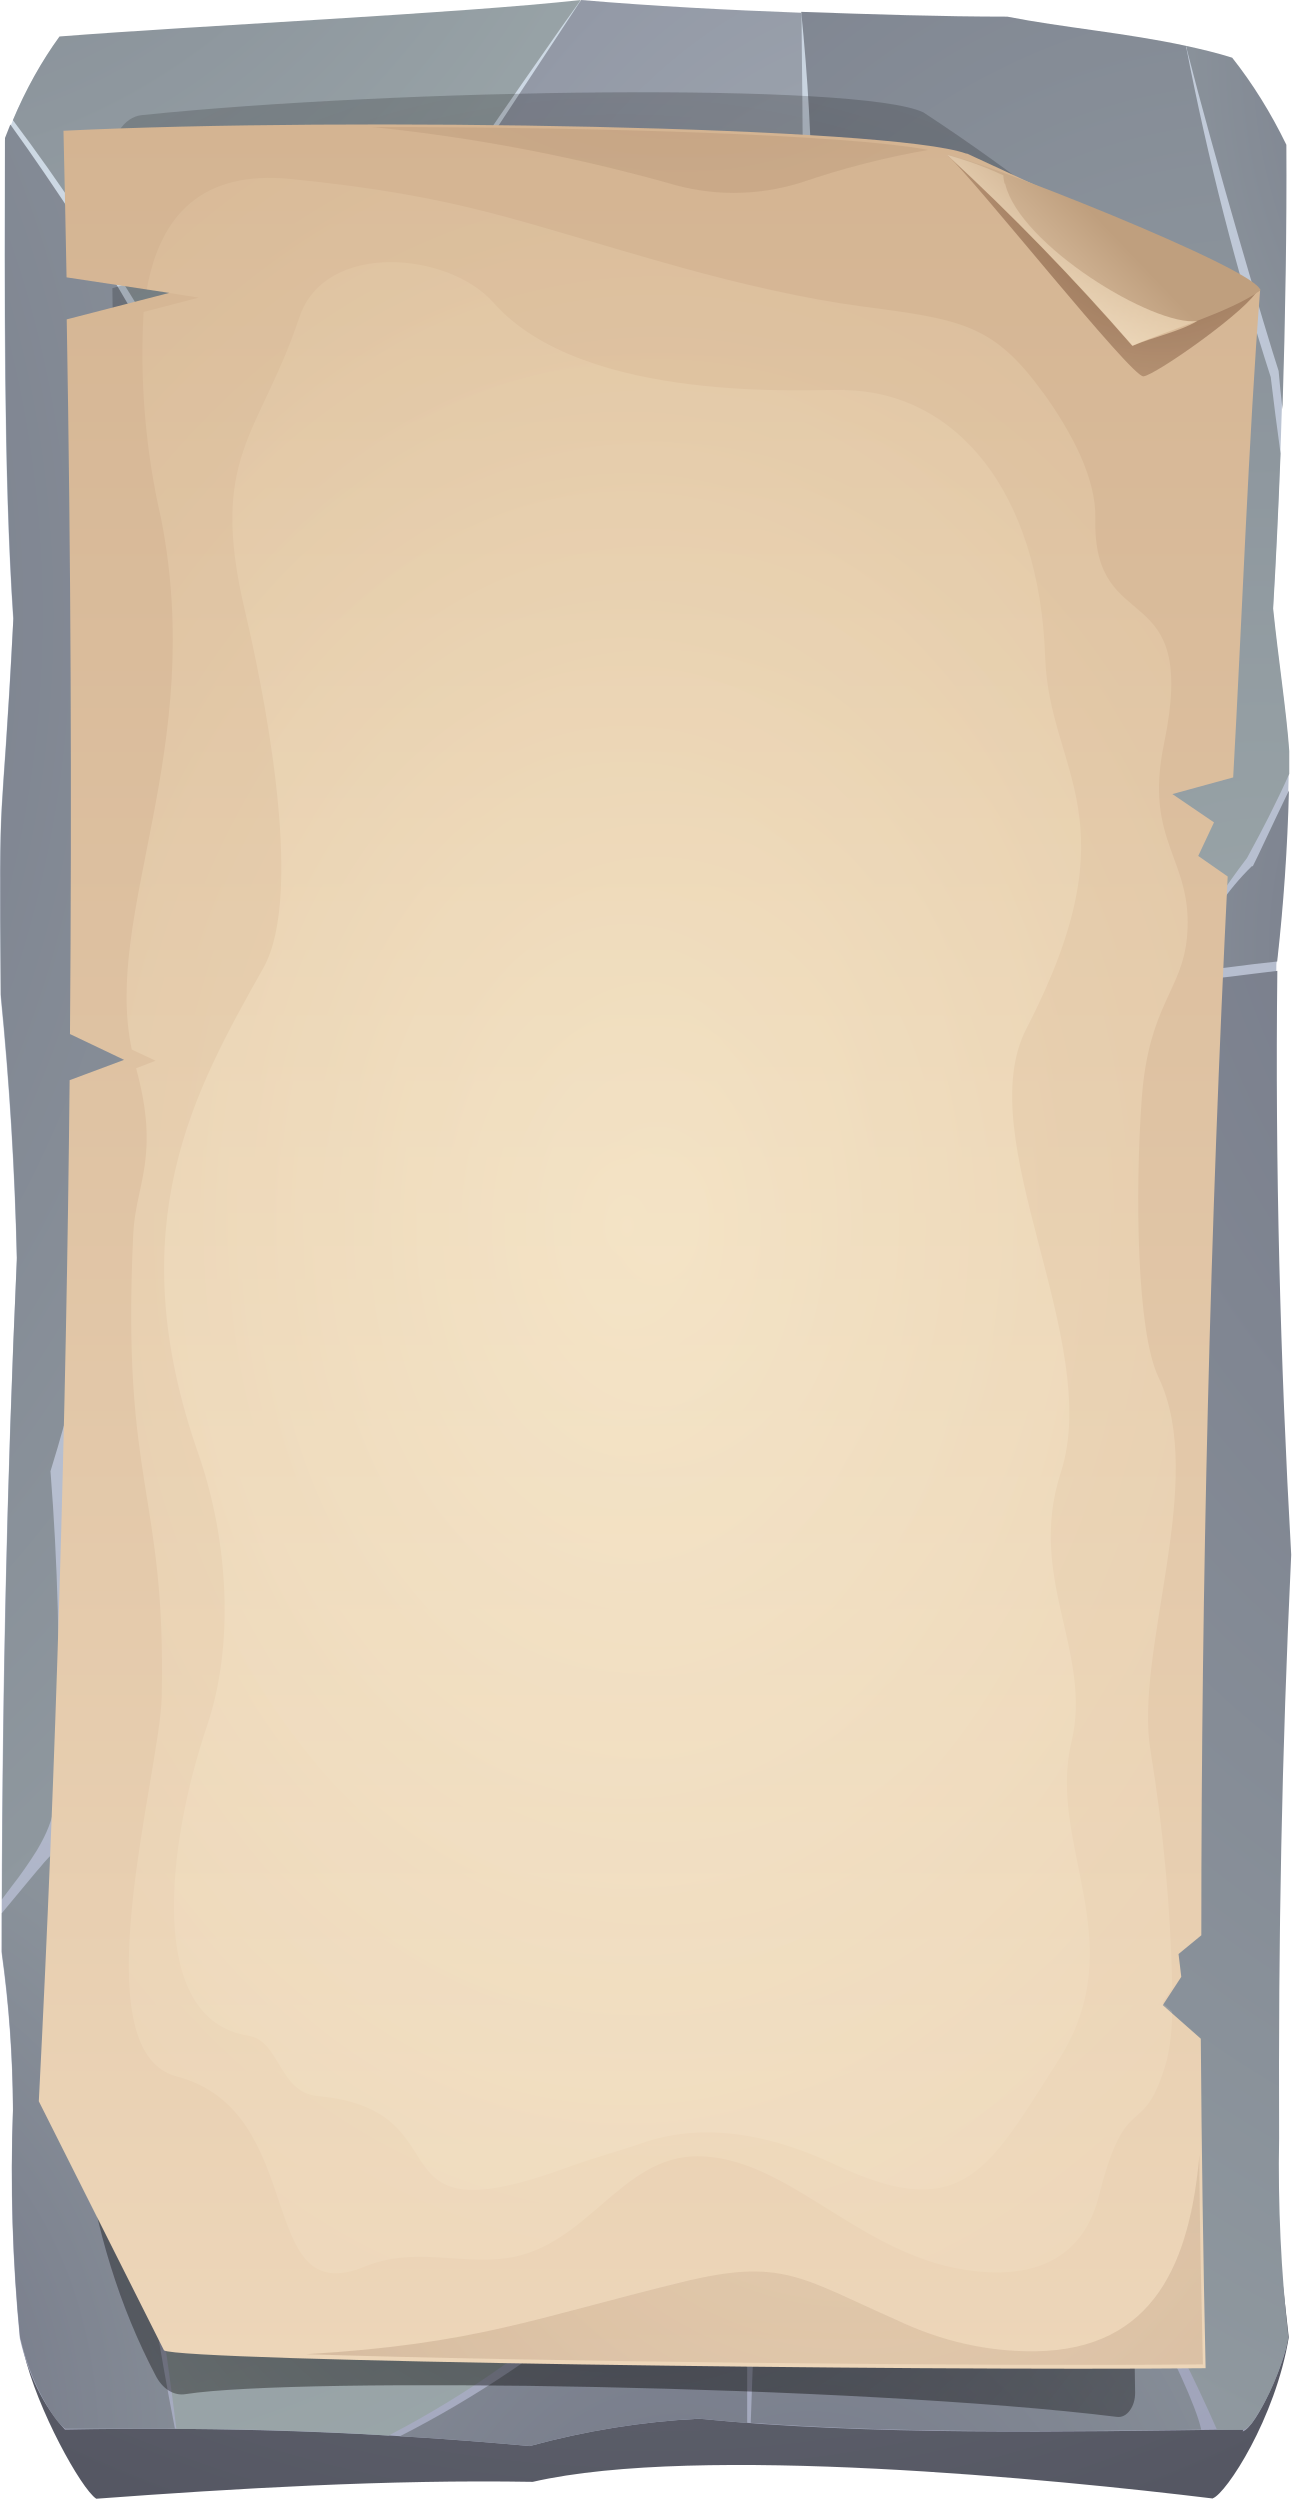
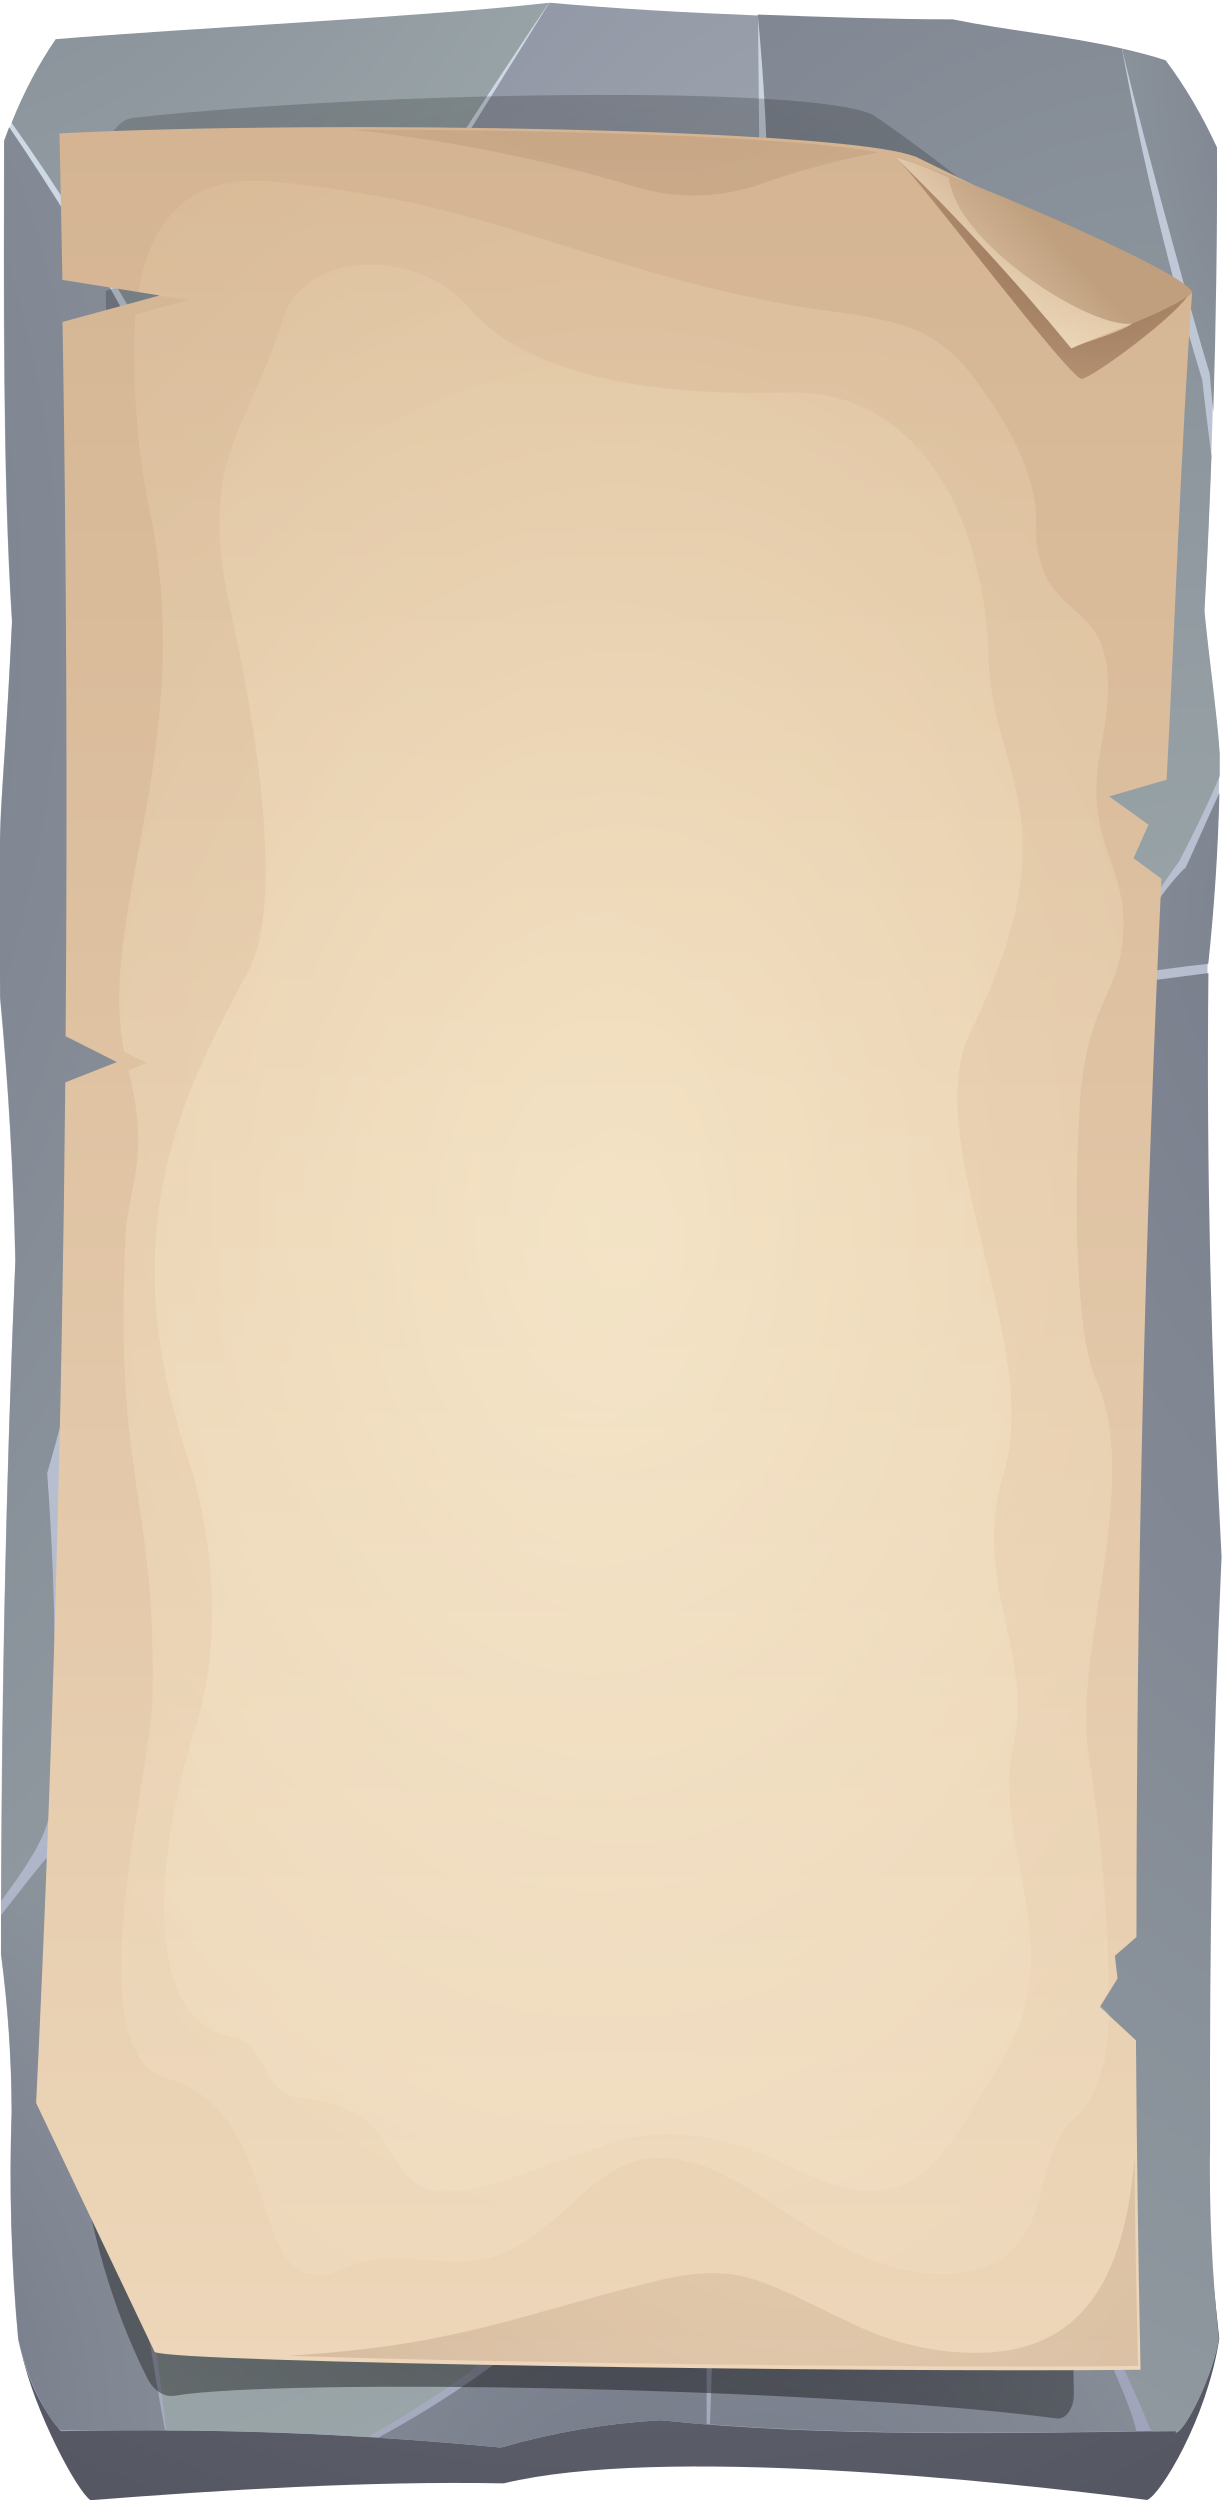
- <svg xmlns="http://www.w3.org/2000/svg" width="339" height="655" viewBox="0 0 339 655" fill="none">
-   <path fill-rule="evenodd" clip-rule="evenodd" d="M317.765 654.608C276.576 649.59 183.004 640.271 139.576 650.247C101.852 649.59 61.424 651.98 25.22 654.668C21.333 652.159 9.716 631.251 6.252 616.376C3.802 596.423 11.828 396.122 13.265 363.864C12.806 342.075 11.508 320.338 9.378 298.749C8.913 240.087 9.378 263.922 12.504 205.319C10.054 168.879 10.35 122.463 10.434 85.843C13.941 76.417 18.474 67.829 23.868 60.395C58.382 57.707 123.101 54.421 153.264 51.375C188.411 54.421 226.516 55.198 259.171 55.736C276.618 59.141 296.727 60.335 314.976 65.891C320.041 72.343 324.563 79.6 328.452 87.516C328.452 122.463 327.354 166.788 325.242 202.392C326.509 214.818 328.579 228.02 329.255 237.817C329.132 255.427 328.073 273 326.087 290.386C325.453 339.371 326.763 388.296 329.509 437.282C325.284 529.816 329.255 535.969 337.662 612.373C334.198 633.58 321.271 653.294 317.765 654.548V654.608Z" fill="url(#paint0_radial_210_223)" />
-   <path fill-rule="evenodd" clip-rule="evenodd" d="M325.749 636.507C279.575 637.165 227.488 638.12 183.088 633.7C168.208 634.464 153.392 636.861 138.774 640.868C99.275 637.224 58.762 635.731 17.024 636.567C11.455 630.488 7.329 622.153 5.196 612.672C3.252 592.886 2.643 572.883 3.379 552.934C3.316 539.093 2.326 525.292 0.422 511.715C0.422 449.767 1.563 393.374 4.393 330.172C3.867 307.101 2.457 284.088 0.169 261.234C-0.338 199.405 0.169 224.555 3.464 162.666C0.845 124.255 1.14 75.27 1.267 36.799C4.966 26.868 9.741 17.818 15.419 9.976C51.876 7.109 120.144 4.002 151.996 0.418C189.045 3.584 229.304 4.48 263.734 5.018C282.152 8.602 303.401 9.917 322.665 15.771C328.024 22.549 332.789 30.21 336.859 38.591C337.113 75.449 335.719 122.224 333.48 159.799C334.831 172.941 336.986 186.86 337.704 197.135C337.587 215.724 336.485 234.275 334.409 252.632C333.691 304.305 335.085 355.978 338 407.95C335.507 460.878 334.62 507.832 334.832 560.82C334.511 578.332 335.331 595.85 337.282 613.15C336.986 618.108 329.297 635.97 325.58 637.045L325.749 636.507Z" fill="url(#paint1_radial_210_223)" />
-   <path fill-rule="evenodd" clip-rule="evenodd" d="M70.844 113.86C82.292 94.872 95.264 77.831 109.498 63.083C111.094 60.129 112.8 57.297 114.61 54.6C125.593 37.635 150.095 2.748 152.165 0C120.313 3.525 52.045 6.691 15.588 9.558C10.858 16.08 6.754 23.451 3.379 31.482C9.125 39.128 15.63 48.209 21.925 57.826C22.474 58.722 23.065 59.618 23.657 60.455C37.851 82.498 51.496 106.035 57.833 116.668C63.451 126.107 65.141 123.12 70.844 113.86Z" fill="url(#paint2_radial_210_223)" />
-   <path fill-rule="evenodd" clip-rule="evenodd" d="M114.525 66.429C132.944 89.965 203.239 136.322 207.464 135.486C208.511 135.161 209.432 134.286 210.04 133.036C210.759 122.941 210.632 87.098 210.378 54.66C210.378 33.334 210.04 13.501 209.998 3.345C190.735 2.628 171.091 1.613 152.25 0L116.426 54.481L114.863 56.87C113.173 60.873 112.793 64.159 114.61 66.429H114.525Z" fill="url(#paint3_radial_210_223)" />
-   <path fill-rule="evenodd" clip-rule="evenodd" d="M212.786 54.78C213.547 84.649 213.631 118.759 213.843 139.428C226.315 170.966 236.844 203.964 245.315 238.056C247.807 247.912 249.117 249.107 256.594 250.362C262.255 251.377 271.253 252.034 280.336 252.871C287.771 253.528 295.248 254.424 301.162 255.081C302.907 255.278 304.659 254.876 306.27 253.908C307.881 252.941 309.303 251.437 310.414 249.525C315.422 240.738 320.872 232.473 326.72 224.794L327.523 223.3C330.438 217.984 334.282 210.576 337.788 202.75C337.788 200.779 337.788 198.748 337.788 196.777C337.07 186.502 334.916 172.583 333.564 159.44C334.324 146.716 334.958 132.917 335.507 118.819C334.578 112.188 333.733 105.497 332.93 98.806C323.898 70.758 316.467 41.732 310.71 12.007C294.952 8.602 278.519 7.228 263.903 4.361C247.005 4.361 228.628 3.763 209.914 3.106C211.655 20.145 212.614 37.326 212.786 54.541V54.78Z" fill="url(#paint4_radial_210_223)" />
-   <path fill-rule="evenodd" clip-rule="evenodd" d="M310.71 12.007C318.483 42.474 331.832 87.516 335 97.194C335.282 100.539 335.62 103.884 336.014 107.23C336.775 83.334 337.155 58.961 337.028 37.934C332.958 29.553 328.192 21.892 322.834 15.114C318.863 13.859 314.807 12.903 310.71 12.007Z" fill="url(#paint5_radial_210_223)" />
-   <path fill-rule="evenodd" clip-rule="evenodd" d="M244.766 255.2C236.662 218.888 226.358 183.631 213.969 149.823V150.181C191.03 128.078 178.23 122.941 156.432 105.437C139.534 91.877 126.227 82.677 113.131 69.953C110.089 66.966 103.542 73.059 101.218 75.927C87.977 91.68 76.094 109.586 65.817 129.273C47.398 217.864 41.231 303.648 17.827 386.624L17.067 465.179C17.059 475.455 19.567 485.417 24.164 493.375C27.417 514.642 41.062 594.213 46.215 636.388C64.972 636.388 83.504 636.965 101.81 638.12C122.932 627.129 144.899 611.895 158.924 596.304C165.768 593.795 183.046 590.33 191.326 586.567C196.564 584.177 197.409 582.265 198.93 574.977C207.602 534.142 218.564 494.35 231.712 455.98C232.231 388.668 236.583 321.524 244.723 255.2H244.766Z" fill="url(#paint6_radial_210_223)" />
-   <path fill-rule="evenodd" clip-rule="evenodd" d="M13.18 385.608C34.725 316.312 39.456 238.115 55.847 161.352C60.621 139.07 59.818 132.2 54.327 119.536C44.832 99.074 34.179 79.736 22.474 61.709L20.953 59.32C14.785 49.881 8.575 40.741 2.703 32.617L1.309 36.142C1.309 74.613 0.887 123.598 3.506 162.009C0.38 223.898 -0.296 198.748 0.211 260.577C2.499 283.431 3.91 306.444 4.435 329.514C1.816 388.117 0.76 440.866 0.507 497.617L3.21 494.033C5.484 491.118 7.642 488.027 9.674 484.773C15.166 475.574 14.912 470.376 15.166 458.608C15.784 434.161 15.135 409.682 13.222 385.369L13.18 385.608Z" fill="url(#paint7_radial_210_223)" />
-   <path fill-rule="evenodd" clip-rule="evenodd" d="M45.835 636.328C38.02 596.722 29.529 531.966 21.629 495.526C20.962 492.944 20.038 490.509 18.883 488.298C16.137 482.324 13.307 485.848 10.645 489.074L9.547 490.329L0.465 501.261C0.465 504.606 0.465 507.951 0.465 511.297C2.368 524.874 3.358 538.675 3.422 552.516C2.685 572.465 3.294 592.468 5.238 612.254C7.017 620.017 10.021 627.106 14.025 632.983C14.907 634.319 15.934 635.449 17.067 636.328C26.755 636.328 36.358 636.328 45.878 636.328H45.835Z" fill="url(#paint8_radial_210_223)" />
-   <path fill-rule="evenodd" clip-rule="evenodd" d="M233.993 442.598C233.862 449.377 234.937 456.094 237.119 462.132C248.048 497.123 260.887 530.858 275.52 563.03C292.354 584.544 306.946 609.322 318.863 636.627H325.876C326.792 636.174 327.618 635.416 328.283 634.417C332.503 628.208 335.679 620.735 337.577 612.553C335.627 595.252 334.806 577.735 335.127 560.222C334.916 507.235 335.803 460.281 338.295 407.353C335.423 356.337 334.071 305.38 334.662 254.364L328.748 255.081C324.524 255.619 320.299 256.156 316.286 256.574C312.745 256.924 309.244 257.846 305.851 259.322C297.403 257.291 288.954 256.455 280.505 255.439C273.658 254.654 266.778 254.654 259.931 255.439C257.322 255.497 254.748 256.31 252.37 257.829C249.992 260.102 248.281 263.521 247.554 267.447C239.316 309.92 235.303 382.98 234.247 442.598H233.993Z" fill="url(#paint9_radial_210_223)" />
-   <path fill-rule="evenodd" clip-rule="evenodd" d="M314.554 254.364L328.706 252.572L334.62 251.915C336.295 237.083 337.324 222.121 337.704 207.111C333.48 215.833 329.255 225.033 328.241 226.944H327.988C321.656 233.092 316.291 241.023 312.23 250.242C309.992 254.782 311.132 254.424 314.554 254.125V254.364Z" fill="url(#paint10_radial_210_223)" />
-   <path fill-rule="evenodd" clip-rule="evenodd" d="M273.788 564.822C259.814 534.53 247.77 502.545 237.795 469.241C234.373 457.294 232.937 459.982 230.191 468.525C217.822 506.388 207.43 545.481 199.099 585.491C197.916 592.182 197.452 615.719 196.691 634.775C234.247 637.523 276.111 637.105 314.723 636.567C312.146 624.62 289.376 581.25 273.788 564.882V564.822Z" fill="url(#paint11_radial_210_223)" />
-   <path fill-rule="evenodd" clip-rule="evenodd" d="M195.762 596.483C195.762 592.54 196.269 590.091 192.551 589.673C189.552 589.315 165.515 599.052 160.868 600.605C143.088 615.746 124.297 628.372 104.767 638.3C116.173 638.957 127.537 639.853 138.774 640.868C153.392 636.861 168.208 634.464 183.088 633.7L195.762 634.835C195.762 621.513 195.762 604.488 195.762 596.483Z" fill="url(#paint12_radial_210_223)" />
-   <path style="mix-blend-mode:multiply" fill-rule="evenodd" clip-rule="evenodd" d="M241.935 29.451C225.375 21.506 104.555 23.178 37.091 30.168C34.842 30.397 32.742 31.839 31.225 34.196C29.707 36.553 28.888 39.645 28.937 42.832C28.937 49.583 29.149 55.496 29.275 64.278L53.397 68.4L29.444 75.509C30.289 140.205 30.458 205.379 29.867 270.672L42.54 277.662L29.655 283.217C28.768 376.409 26.276 469.42 22.052 562.074C24.971 583.886 31.356 604.476 40.724 622.29C41.61 624.065 42.822 625.464 44.228 626.338C45.635 627.212 47.184 627.526 48.708 627.248C77.984 622.708 224.784 624.859 292.629 633.222C293.244 633.31 293.866 633.206 294.45 632.917C295.034 632.628 295.566 632.161 296.009 631.549C296.457 630.952 296.813 630.229 297.053 629.427C297.293 628.625 297.412 627.761 297.403 626.89C296.924 599.012 296.628 571.333 296.515 543.854L287.348 534.953L291.573 527.187L290.897 521.213L296.304 516.136C296.304 419.32 298.557 322.943 303.063 227.004L296.262 221.09L299.98 211.89L290.136 204.184L304.5 199.584C306.527 159.799 308.724 123.717 311.639 84.111C289.373 63.524 266.077 45.256 241.935 29.451Z" fill="url(#paint13_radial_210_223)" />
-   <path fill-rule="evenodd" clip-rule="evenodd" d="M253.139 40.242C233.8 33.183 91.607 30.611 16.63 34.26C16.929 47.062 17.198 59.864 17.438 72.667L44.359 76.735L17.483 83.674C18.559 145.771 18.844 208.187 18.335 270.921L32.514 277.682L18.245 283.006C17.348 372.262 14.745 461.698 10.169 550.536L42.968 615.804C47.456 618.615 239.049 621.247 315.867 620.47C315.238 591.675 314.82 562.9 314.61 534.145L304.649 525.35L309.495 517.932L308.777 511.95L314.745 507.045C314.745 414.159 317.048 321.692 321.655 229.643L313.937 224.259L318.065 215.465L307.162 208.047L323.091 203.68C325.244 165.513 327.177 113.787 330.169 75.779L253.363 40.242H253.139Z" fill="url(#paint14_linear_210_223)" />
-   <path style="mix-blend-mode:multiply" fill-rule="evenodd" clip-rule="evenodd" d="M248.169 40.651L329.669 75.608C327.893 80.648 302.697 98.351 299.569 98.607C296.441 98.863 255.65 47.356 248.169 40.608V40.651Z" fill="url(#paint15_radial_210_223)" />
-   <path fill-rule="evenodd" clip-rule="evenodd" d="M296.652 90.608C281.391 73.04 265.206 56.348 248.169 40.608C253.579 40.608 330.338 70.794 330.169 76.108C322.498 81.706 305.281 86.766 296.652 90.608Z" fill="url(#paint16_linear_210_223)" />
-   <path style="mix-blend-mode:screen" opacity="0.5" fill-rule="evenodd" clip-rule="evenodd" d="M273.297 102.849C280.832 113.347 287.235 125.396 286.973 135.893C286.277 167.923 314.326 150.089 304.962 194.884C299.561 220.889 312.715 225.005 311.016 245.225C309.797 259.659 300.911 263.119 299.125 287.991C297.34 312.864 297.862 348.95 303.481 360.76C316.548 387.839 296.948 432.693 301.477 458.997C304.792 479.282 306.688 499.953 307.14 520.731L304.57 524.787L307.096 526.994C307.108 531.277 306.653 535.539 305.746 539.639C299.474 561.887 295.293 546.021 287.888 575.427C283.053 594.454 266.851 597.555 250.213 594.215C223.513 588.847 205.481 564.988 182.745 564.929C162.71 564.929 153.999 588.429 133.048 591.591C120.809 593.44 108.309 588.549 95.547 593.857C66.495 605.787 81.261 553.179 46.199 543.993C20.936 537.372 41.843 464.723 42.366 444.742C43.542 390.523 31.738 389.748 34.918 323.242C35.528 310.18 42.017 303.141 35.658 279.879L40.754 277.911L34.526 274.988C26.947 239.201 54.126 196.375 42.191 135.774C38.151 118.329 36.599 99.983 37.618 81.735L52.079 77.977L38.446 75.83C41.974 56.266 52.993 44.575 76.252 46.901C121.506 51.494 134.616 57.816 178.085 69.984C193.46 74.279 211.405 78.394 225.517 80.243C252.042 83.703 260.361 84.956 273.428 103.088L273.297 102.849Z" fill="url(#paint17_radial_210_223)" />
-   <path style="mix-blend-mode:screen" opacity="0.5" fill-rule="evenodd" clip-rule="evenodd" d="M221.447 102.212C250.553 102.809 272.351 128.795 273.83 172.165C274.886 202.631 297.36 214.459 268.93 269.478C254.059 298.331 289.08 351.378 277.928 385.787C268.93 413.566 286.377 432.741 280.716 456.457C274.252 483.16 296.938 509.027 277.379 539.672C259.467 567.689 252.75 582.385 220.94 568.107C214.518 565.24 191.115 553.113 167.542 561.716C163.656 563.09 156.136 565.18 149.123 567.689C95.304 587.463 123.227 552.874 83.264 549.171C72.914 548.155 73.421 534.654 65.014 533.34C38.316 529.158 43.639 483.519 54.284 452.037C61.381 431.069 59.903 403.769 52.045 381.128C30.923 321.032 51.031 285.547 68.943 253.707C80.307 233.814 68.309 177.601 64.212 160.217C54.538 119.297 67.929 114.518 78.448 83.095C85.165 63.083 117.482 65.891 129.395 79.392C152.968 106.035 212.491 101.973 221.447 102.152V102.212Z" fill="url(#paint18_radial_210_223)" />
-   <path style="mix-blend-mode:screen" fill-rule="evenodd" clip-rule="evenodd" d="M263.357 48.163C267.132 64.189 302.341 85.636 313.669 84.108C309.015 86.915 301.698 88.412 296.744 90.608C281.478 73.016 265.26 56.322 248.169 40.608C253.199 41.953 258.11 43.735 262.847 45.935C262.902 46.657 263.015 47.373 263.187 48.075L263.357 48.163Z" fill="url(#paint19_radial_210_223)" />
-   <path style="mix-blend-mode:multiply" opacity="0.4" fill-rule="evenodd" clip-rule="evenodd" d="M271.243 616.032C302.681 615.617 311.763 592.334 314.252 564.608C314.252 582.914 314.776 601.162 315.169 619.468C258.405 620.06 137.019 618.698 80.169 616.802C124.837 614.136 140.119 607.323 178.719 597.903C204.917 591.505 209.807 596.778 234.827 607.797C246.52 613.394 258.843 616.181 271.243 616.032Z" fill="url(#paint20_radial_210_223)" />
-   <path style="mix-blend-mode:multiply" opacity="0.35" fill-rule="evenodd" clip-rule="evenodd" d="M243.076 39.308C231.887 41.246 220.786 44.099 209.829 47.85C198.251 51.439 186.26 51.439 174.682 47.85C149.174 40.775 123.385 35.907 97.458 33.274C157.192 33.274 221.954 35.305 243.076 39.248V39.308Z" fill="url(#paint21_radial_210_223)" />
+ <svg xmlns="http://www.w3.org/2000/svg" width="338" height="692" viewBox="0 0 338 692" fill="none">
+   <path fill-rule="evenodd" clip-rule="evenodd" d="M317.597 692C276.409 686.701 182.837 676.86 139.409 687.395C101.685 686.701 61.257 689.224 25.053 692.063C21.166 689.414 9.549 667.335 6.085 651.628C3.635 630.558 11.661 419.045 13.098 384.981C12.639 361.973 11.341 339.019 9.211 316.222C8.746 254.275 9.211 279.445 12.337 217.562C9.887 179.082 10.183 130.067 10.267 91.398C13.774 81.444 18.307 72.376 23.701 64.525C58.215 61.687 122.934 58.217 153.097 55C188.244 58.217 226.349 59.037 259.004 59.605C276.451 63.201 296.56 64.462 314.809 70.329C319.874 77.142 324.396 84.805 328.285 93.165C328.285 130.067 327.187 176.874 325.075 214.471C326.342 227.592 328.412 241.533 329.088 251.878C328.965 270.475 327.906 289.031 325.92 307.39C325.286 359.117 326.596 410.781 329.342 462.508C325.117 560.222 329.088 566.719 337.495 647.401C334.031 669.795 321.104 690.612 317.597 691.937V692Z" fill="url(#paint0_radial_302_409)" />
+   <path fill-rule="evenodd" clip-rule="evenodd" d="M325.581 672.886C279.407 673.58 227.32 674.589 182.92 669.921C168.04 670.728 153.224 673.259 138.606 677.491C99.107 673.643 58.594 672.066 16.856 672.949C11.287 666.529 7.161 657.727 5.028 647.716C3.084 626.823 2.475 605.7 3.211 584.634C3.148 570.019 2.158 555.445 0.254 541.108C0.254 475.692 1.395 416.143 4.225 349.402C3.699 325.041 2.289 300.74 0.001 276.606C-0.506 211.316 0.001 237.874 3.296 172.521C0.677 131.959 0.972 80.232 1.099 39.608C4.798 29.122 9.573 19.564 15.251 11.284C51.708 8.256 119.976 4.976 151.828 1.191C188.877 4.534 229.136 5.48 263.566 6.048C281.984 9.833 303.233 11.221 322.497 17.403C327.856 24.561 332.621 32.651 336.691 41.5C336.945 80.422 335.551 129.815 333.312 169.493C334.664 183.371 336.818 198.069 337.536 208.919C337.419 228.549 336.317 248.138 334.241 267.522C333.523 322.088 334.917 376.654 337.832 431.535C335.339 487.425 334.452 537.008 334.664 592.961C334.343 611.454 335.163 629.952 337.114 648.221C336.818 653.457 329.129 672.318 325.412 673.454L325.581 672.886Z" fill="url(#paint1_radial_302_409)" />
+   <path fill-rule="evenodd" clip-rule="evenodd" d="M70.676 120.983C82.124 100.932 95.096 82.938 109.33 67.364C110.925 64.244 112.632 61.254 114.441 58.406C125.425 40.491 149.927 3.651 151.997 0.75C120.144 4.471 51.877 7.815 15.42 10.843C10.69 17.73 6.585 25.513 3.211 33.994C8.956 42.068 15.462 51.657 21.756 61.813C22.306 62.759 22.897 63.705 23.488 64.588C37.683 87.865 51.328 112.72 57.664 123.948C63.283 133.915 64.973 130.761 70.676 120.983Z" fill="url(#paint2_radial_302_409)" />
+   <path fill-rule="evenodd" clip-rule="evenodd" d="M114.357 70.897C132.775 95.751 203.07 144.702 207.295 143.819C208.343 143.477 209.264 142.552 209.872 141.233C210.59 130.572 210.463 92.723 210.21 58.469C210.21 35.949 209.872 15.006 209.829 4.282C190.566 3.525 170.922 2.453 152.081 0.75L116.257 58.28L114.694 60.803C113.005 65.03 112.624 68.499 114.441 70.897H114.357Z" fill="url(#paint3_radial_302_409)" />
+   <path fill-rule="evenodd" clip-rule="evenodd" d="M212.619 58.596C213.379 90.136 213.464 126.156 213.675 147.982C226.147 181.286 236.677 216.131 245.147 252.13C247.64 262.539 248.949 263.801 256.426 265.125C262.087 266.198 271.085 266.892 280.168 267.775C287.603 268.469 295.08 269.415 300.995 270.109C302.739 270.317 304.492 269.892 306.103 268.87C307.713 267.849 309.135 266.261 310.246 264.242C315.255 254.964 320.704 246.236 326.553 238.126L327.355 236.549C330.27 230.935 334.115 223.113 337.621 214.849C337.621 212.767 337.621 210.623 337.621 208.541C336.903 197.691 334.748 182.993 333.396 169.115C334.157 155.678 334.791 141.107 335.34 126.219C334.41 119.217 333.565 112.152 332.763 105.087C323.73 75.469 316.299 44.818 310.542 13.429C294.785 9.833 278.352 8.382 263.735 5.354C246.837 5.354 228.461 4.724 209.746 4.03C211.487 22.023 212.447 40.165 212.619 58.343V58.596Z" fill="url(#paint4_radial_302_409)" />
+   <path fill-rule="evenodd" clip-rule="evenodd" d="M310.541 13.429C318.314 45.6 331.663 93.164 334.832 103.383C335.113 106.916 335.451 110.449 335.846 113.981C336.606 88.748 336.986 63.011 336.86 40.806C332.789 31.957 328.024 23.867 322.665 16.709C318.694 15.384 314.639 14.375 310.541 13.429Z" fill="url(#paint5_radial_302_409)" />
+   <path fill-rule="evenodd" clip-rule="evenodd" d="M244.597 270.235C236.493 231.89 226.19 194.66 213.801 158.958V159.337C190.862 135.997 178.062 130.572 156.264 112.089C139.366 97.769 126.059 88.055 112.963 74.618C109.921 71.464 103.373 77.898 101.05 80.926C87.808 97.561 75.926 116.469 65.649 137.258C47.23 230.809 41.062 321.394 17.659 409.015L16.898 491.967C16.891 502.818 19.399 513.338 23.995 521.742C27.248 544.199 40.893 628.224 46.047 672.76C64.804 672.76 83.335 673.369 101.641 674.589C122.764 662.982 144.731 646.896 158.756 630.432C165.6 627.782 182.878 624.124 191.158 620.149C196.396 617.626 197.241 615.607 198.762 607.912C207.434 564.79 218.396 522.771 231.544 482.253C232.063 411.173 236.414 340.271 244.555 270.235H244.597Z" fill="url(#paint6_radial_302_409)" />
+   <path fill-rule="evenodd" clip-rule="evenodd" d="M13.012 407.943C34.557 334.768 39.288 252.194 55.679 171.134C60.453 147.604 59.65 140.35 54.158 126.976C44.664 105.37 34.011 84.948 22.306 65.913L20.785 63.39C14.617 53.423 8.407 43.772 2.535 35.192L1.141 38.914C1.141 79.539 0.719 131.266 3.338 171.828C0.212 237.18 -0.464 210.623 0.043 275.913C2.331 300.046 3.741 324.347 4.267 348.709C1.648 410.592 0.592 466.293 0.339 526.221L3.042 522.436C5.316 519.358 7.474 516.094 9.506 512.659C14.998 502.944 14.744 497.456 14.998 485.029C15.616 459.213 14.967 433.364 13.054 407.69L13.012 407.943Z" fill="url(#paint7_radial_302_409)" />
+   <path fill-rule="evenodd" clip-rule="evenodd" d="M45.668 672.697C37.852 630.873 29.361 562.493 21.461 524.013C20.795 521.286 19.87 518.715 18.715 516.38C15.97 510.072 13.139 513.794 10.478 517.2L9.379 518.525L0.297 530.069C0.297 533.601 0.297 537.134 0.297 540.666C2.201 555.003 3.191 569.577 3.254 584.193C2.518 605.259 3.126 626.381 5.07 647.275C6.849 655.472 9.854 662.958 13.857 669.164C14.739 670.575 15.766 671.768 16.899 672.697C26.587 672.697 36.191 672.697 45.71 672.697H45.668Z" fill="url(#paint8_radial_302_409)" />
+   <path fill-rule="evenodd" clip-rule="evenodd" d="M233.825 468.122C233.694 475.281 234.769 482.373 236.951 488.75C247.88 525.699 260.719 561.322 275.352 595.295C292.185 618.013 306.778 644.179 318.695 673.012H325.707C326.624 672.534 327.45 671.734 328.115 670.678C332.335 664.122 335.511 656.23 337.409 647.59C335.458 629.321 334.638 610.823 334.959 592.33C334.748 536.377 335.635 486.795 338.127 430.904C335.255 377.032 333.903 323.223 334.494 269.352L328.58 270.109C324.356 270.676 320.131 271.244 316.118 271.686C312.577 272.055 309.076 273.028 305.683 274.587C297.234 272.443 288.785 271.559 280.336 270.487C273.49 269.657 266.61 269.657 259.763 270.487C257.154 270.548 254.58 271.406 252.201 273.01C249.824 275.411 248.113 279.021 247.386 283.166C239.148 328.018 235.135 405.167 234.079 468.122H233.825Z" fill="url(#paint9_radial_302_409)" />
+   <path fill-rule="evenodd" clip-rule="evenodd" d="M314.386 269.352L328.538 267.459L334.452 266.765C336.126 251.104 337.156 235.304 337.536 219.454C333.311 228.664 329.087 238.379 328.073 240.397H327.82C321.488 246.889 316.123 255.265 312.062 264.999C309.823 269.793 310.964 269.415 314.386 269.099V269.352Z" fill="url(#paint10_radial_302_409)" />
+   <path fill-rule="evenodd" clip-rule="evenodd" d="M273.62 597.188C259.647 565.201 247.602 531.424 237.628 496.257C234.206 483.641 232.769 486.479 230.023 495.5C217.654 535.483 207.262 576.765 198.931 619.014C197.749 626.079 197.284 650.934 196.523 671.057C234.079 673.959 275.944 673.517 314.555 672.949C311.978 660.333 289.208 614.536 273.62 597.251V597.188Z" fill="url(#paint11_radial_302_409)" />
+   <path fill-rule="evenodd" clip-rule="evenodd" d="M195.595 630.621C195.595 626.458 196.102 623.872 192.384 623.43C189.385 623.052 165.348 633.334 160.701 634.974C142.921 650.962 124.13 664.295 104.6 674.779C116.006 675.473 127.37 676.419 138.607 677.491C153.225 673.26 168.041 670.729 182.921 669.921L195.595 671.12C195.595 657.053 195.595 639.074 195.595 630.621Z" fill="url(#paint12_radial_302_409)" />
+   <path style="mix-blend-mode:multiply" fill-rule="evenodd" clip-rule="evenodd" d="M241.767 31.849C225.207 23.459 104.387 25.225 36.922 32.606C34.673 32.848 32.573 34.371 31.056 36.86C29.538 39.349 28.72 42.614 28.769 45.979C28.769 53.107 28.98 59.352 29.107 68.626L53.228 72.978L29.276 80.485C30.12 148.803 30.29 217.625 29.698 286.573L42.371 293.954L29.487 299.82C28.6 398.228 26.107 496.446 21.883 594.286C24.802 617.319 31.187 639.062 40.555 657.873C41.441 659.747 42.653 661.225 44.06 662.147C45.467 663.07 47.015 663.402 48.539 663.108C77.815 658.314 224.615 660.585 292.46 669.416C293.076 669.51 293.698 669.4 294.282 669.094C294.866 668.789 295.398 668.296 295.84 667.65C296.288 667.02 296.644 666.256 296.884 665.409C297.124 664.562 297.243 663.649 297.234 662.73C296.755 633.292 296.459 604.064 296.347 575.046L287.18 565.647L291.404 557.446L290.728 551.138L296.136 545.776C296.136 443.542 298.389 341.77 302.895 240.46L296.093 234.215L299.811 224.501L289.968 216.363L304.331 211.506C306.359 169.493 308.555 131.392 311.47 89.569C289.204 67.829 265.908 48.539 241.767 31.849Z" fill="url(#paint13_radial_302_409)" />
+   <path fill-rule="evenodd" clip-rule="evenodd" d="M252.97 43.244C233.631 35.79 91.439 33.074 16.461 36.927C16.76 50.446 17.03 63.965 17.269 77.484L44.191 81.779L17.314 89.107C18.391 154.68 18.675 220.589 18.166 286.836L32.345 293.974L18.077 299.597C17.179 393.849 14.577 488.292 10 582.102L42.8 651.023C47.287 653.992 238.881 656.772 315.698 655.95C315.07 625.544 314.651 595.158 314.442 564.793L304.48 555.507L309.326 547.673L308.608 541.356L314.576 536.176C314.576 438.091 316.879 340.448 321.486 243.247L313.768 237.562L317.896 228.275L306.993 220.442L322.922 215.83C325.076 175.527 327.009 120.906 330 80.771L253.194 43.244H252.97Z" fill="url(#paint14_linear_302_409)" />
+   <path style="mix-blend-mode:multiply" fill-rule="evenodd" clip-rule="evenodd" d="M248 43.676L329.5 80.59C327.725 85.912 302.528 104.606 299.4 104.876C296.272 105.147 255.482 50.757 248 43.631V43.676Z" fill="url(#paint15_radial_302_409)" />
+   <path fill-rule="evenodd" clip-rule="evenodd" d="M296.483 96.43C281.222 77.878 265.037 60.252 248 43.631C253.411 43.631 330.169 75.507 330 81.118C322.329 87.029 305.112 92.372 296.483 96.43Z" fill="url(#paint16_linear_302_409)" />
+   <path style="mix-blend-mode:screen" opacity="0.5" fill-rule="evenodd" clip-rule="evenodd" d="M273.128 109.356C280.663 120.441 287.066 133.164 286.805 144.249C286.108 178.072 314.158 159.24 304.793 206.542C299.392 234.003 312.546 238.349 310.847 259.701C309.628 274.943 300.743 278.596 298.957 304.861C297.171 331.126 297.694 369.232 303.312 381.703C316.379 410.298 296.779 457.663 301.309 485.439C304.623 506.86 306.519 528.688 306.971 550.629L304.401 554.912L306.927 557.242C306.94 561.765 306.485 566.266 305.577 570.595C299.305 594.088 295.124 577.334 287.719 608.386C282.885 628.478 266.682 631.753 250.044 628.226C223.344 622.558 205.312 597.364 182.576 597.301C162.541 597.301 153.83 622.117 132.88 625.455C120.641 627.407 108.14 622.243 95.378 627.848C66.327 640.445 81.092 584.892 46.03 575.193C20.768 568.201 41.674 491.486 42.197 470.386C43.373 413.132 31.57 412.314 34.749 342.085C35.359 328.292 41.849 320.859 35.489 296.295L40.586 294.217L34.357 291.131C26.778 253.34 53.957 208.116 42.023 144.124C37.983 125.702 36.43 106.329 37.45 87.059L51.91 83.091L38.277 80.824C41.805 60.164 52.825 47.819 76.083 50.276C121.337 55.126 134.448 61.802 177.916 74.651C193.291 79.186 211.236 83.532 225.348 85.484C251.873 89.138 260.192 90.46 273.259 109.608L273.128 109.356Z" fill="url(#paint17_radial_302_409)" />
+   <path style="mix-blend-mode:screen" opacity="0.5" fill-rule="evenodd" clip-rule="evenodd" d="M221.278 108.682C250.385 109.313 272.183 136.754 273.662 182.551C274.718 214.723 297.192 227.213 268.761 285.311C253.891 315.78 288.912 371.797 277.759 408.132C268.761 437.465 286.208 457.714 280.548 482.757C274.084 510.955 296.769 538.269 277.21 570.63C259.298 600.216 252.581 615.734 220.771 600.657C214.35 597.629 190.946 584.824 167.374 593.908C163.487 595.358 155.968 597.566 148.955 600.216C95.135 621.096 123.059 584.571 83.096 580.66C72.746 579.588 73.253 565.332 64.846 563.944C38.147 559.528 43.47 511.334 54.116 478.089C61.213 455.948 59.734 427.119 51.877 403.211C30.755 339.751 50.863 302.28 68.775 268.658C80.139 247.652 68.141 188.292 64.043 169.935C54.369 126.724 67.761 121.677 78.28 88.496C84.997 67.364 117.314 70.329 129.227 84.585C152.799 112.72 212.322 108.43 221.278 108.619V108.682Z" fill="url(#paint18_radial_302_409)" />
+   <path style="mix-blend-mode:screen" fill-rule="evenodd" clip-rule="evenodd" d="M263.188 51.608C266.964 68.532 302.173 91.18 313.5 89.566C308.847 92.53 301.529 94.111 296.576 96.43C281.309 77.852 265.091 60.225 248 43.631C253.031 45.051 257.941 46.933 262.679 49.257C262.733 50.019 262.847 50.775 263.018 51.516L263.188 51.608Z" fill="url(#paint19_radial_302_409)" />
+   <path style="mix-blend-mode:multiply" opacity="0.4" fill-rule="evenodd" clip-rule="evenodd" d="M271.074 651.264C302.512 650.826 311.594 626.24 314.083 596.962C314.083 616.293 314.607 635.562 315 654.893C258.237 655.518 136.851 654.079 80 652.077C124.668 649.262 139.951 642.068 178.55 632.121C204.748 625.364 209.639 630.932 234.658 642.568C246.352 648.479 258.675 651.421 271.074 651.264Z" fill="url(#paint20_radial_302_409)" />
+   <path style="mix-blend-mode:multiply" opacity="0.35" fill-rule="evenodd" clip-rule="evenodd" d="M242.909 42.258C231.719 44.305 220.618 47.317 209.662 51.278C198.084 55.068 186.093 55.068 174.514 51.278C149.007 43.807 123.218 38.666 97.291 35.886C157.025 35.886 221.786 38.031 242.909 42.194V42.258Z" fill="url(#paint21_radial_302_409)" />
  <defs>
-     <radialGradient id="paint0_radial_210_223" cx="0" cy="0" r="1" gradientUnits="userSpaceOnUse" gradientTransform="translate(169.993 -11.6489) scale(492.193 696.006)">
+     <radialGradient id="paint0_radial_302_409" cx="0" cy="0" r="1" gradientUnits="userSpaceOnUse" gradientTransform="translate(169.825 -11.5513) scale(492.193 734.966)">
      <stop stop-color="#9DA9AB" />
      <stop offset="1" stop-color="#555763" />
    </radialGradient>
-     <radialGradient id="paint1_radial_210_223" cx="0" cy="0" r="1" gradientUnits="userSpaceOnUse" gradientTransform="translate(41.7376 -258.366) scale(752.674 1064.35)">
+     <radialGradient id="paint1_radial_302_409" cx="0" cy="0" r="1" gradientUnits="userSpaceOnUse" gradientTransform="translate(41.5696 -272.079) scale(752.674 1123.93)">
      <stop stop-color="#E2F1F7" />
      <stop offset="1" stop-color="#9A9DB5" />
    </radialGradient>
-     <radialGradient id="paint2_radial_210_223" cx="0" cy="0" r="1" gradientUnits="userSpaceOnUse" gradientTransform="translate(-32.7822 -215.594) scale(272.14 384.832)">
+     <radialGradient id="paint2_radial_302_409" cx="0" cy="0" r="1" gradientUnits="userSpaceOnUse" gradientTransform="translate(-32.9505 -226.913) scale(272.14 406.373)">
      <stop stop-color="#717485" />
      <stop offset="1" stop-color="#9DA9AB" />
    </radialGradient>
-     <radialGradient id="paint3_radial_210_223" cx="0" cy="0" r="1" gradientUnits="userSpaceOnUse" gradientTransform="translate(245.272 183.097) scale(273.365 386.564)">
+     <radialGradient id="paint3_radial_302_409" cx="0" cy="0" r="1" gradientUnits="userSpaceOnUse" gradientTransform="translate(245.104 194.095) scale(273.365 408.202)">
      <stop stop-color="#AAB4B8" />
      <stop offset="1" stop-color="#828599" />
    </radialGradient>
-     <radialGradient id="paint4_radial_210_223" cx="0" cy="0" r="1" gradientUnits="userSpaceOnUse" gradientTransform="translate(330.1 298.391) scale(374.922 530.174)">
+     <radialGradient id="paint4_radial_302_409" cx="0" cy="0" r="1" gradientUnits="userSpaceOnUse" gradientTransform="translate(329.932 315.843) scale(374.922 559.851)">
      <stop stop-color="#9DA9AB" />
      <stop offset="1" stop-color="#717485" />
    </radialGradient>
-     <radialGradient id="paint5_radial_210_223" cx="0" cy="0" r="1" gradientUnits="userSpaceOnUse" gradientTransform="translate(398.325 13.68) scale(158.249 223.778)">
+     <radialGradient id="paint5_radial_302_409" cx="0" cy="0" r="1" gradientUnits="userSpaceOnUse" gradientTransform="translate(398.157 15.195) scale(158.249 236.304)">
      <stop stop-color="#717485" />
      <stop offset="1" stop-color="#9DA9AB" />
    </radialGradient>
-     <radialGradient id="paint6_radial_210_223" cx="0" cy="0" r="1" gradientUnits="userSpaceOnUse" gradientTransform="translate(-35.8237 15.293) scale(497.854 704.011)">
+     <radialGradient id="paint6_radial_302_409" cx="0" cy="0" r="1" gradientUnits="userSpaceOnUse" gradientTransform="translate(-35.9919 16.8983) scale(497.854 743.419)">
      <stop stop-color="#717485" />
      <stop offset="1" stop-color="#9DA9AB" />
    </radialGradient>
-     <radialGradient id="paint7_radial_210_223" cx="0" cy="0" r="1" gradientUnits="userSpaceOnUse" gradientTransform="translate(-135.31 162.786) scale(398.326 563.269)">
+     <radialGradient id="paint7_radial_302_409" cx="0" cy="0" r="1" gradientUnits="userSpaceOnUse" gradientTransform="translate(-135.478 172.648) scale(398.326 594.798)">
      <stop stop-color="#717485" />
      <stop offset="1" stop-color="#9DA9AB" />
    </radialGradient>
-     <radialGradient id="paint8_radial_210_223" cx="0" cy="0" r="1" gradientUnits="userSpaceOnUse" gradientTransform="translate(-40.6819 640.271) scale(201.634 285.129)">
+     <radialGradient id="paint8_radial_302_409" cx="0" cy="0" r="1" gradientUnits="userSpaceOnUse" gradientTransform="translate(-40.8495 676.86) scale(201.634 301.089)">
      <stop stop-color="#717485" />
      <stop offset="1" stop-color="#9DA9AB" />
    </radialGradient>
-     <radialGradient id="paint9_radial_210_223" cx="0" cy="0" r="1" gradientUnits="userSpaceOnUse" gradientTransform="translate(441.964 178.855) scale(504.908 713.988)">
+     <radialGradient id="paint9_radial_302_409" cx="0" cy="0" r="1" gradientUnits="userSpaceOnUse" gradientTransform="translate(441.796 189.616) scale(504.908 753.954)">
      <stop stop-color="#717485" />
      <stop offset="1" stop-color="#9DA9AB" />
    </radialGradient>
-     <radialGradient id="paint10_radial_210_223" cx="0" cy="0" r="1" gradientUnits="userSpaceOnUse" gradientTransform="translate(389.707 249.047) scale(173.668 245.583)">
+     <radialGradient id="paint10_radial_302_409" cx="0" cy="0" r="1" gradientUnits="userSpaceOnUse" gradientTransform="translate(389.539 263.738) scale(173.668 259.329)">
      <stop stop-color="#717485" />
      <stop offset="1" stop-color="#9DA9AB" />
    </radialGradient>
-     <radialGradient id="paint11_radial_210_223" cx="0" cy="0" r="1" gradientUnits="userSpaceOnUse" gradientTransform="translate(212.195 728.504) scale(269.183 380.65)">
+     <radialGradient id="paint11_radial_302_409" cx="0" cy="0" r="1" gradientUnits="userSpaceOnUse" gradientTransform="translate(212.027 770.032) scale(269.183 401.957)">
      <stop stop-color="#717485" />
      <stop offset="1" stop-color="#9DA9AB" />
    </radialGradient>
-     <radialGradient id="paint12_radial_210_223" cx="0" cy="0" r="1" gradientUnits="userSpaceOnUse" gradientTransform="translate(177.681 715.123) scale(269.859 381.606)">
+     <radialGradient id="paint12_radial_302_409" cx="0" cy="0" r="1" gradientUnits="userSpaceOnUse" gradientTransform="translate(177.514 755.902) scale(269.859 402.967)">
      <stop stop-color="#717485" />
      <stop offset="1" stop-color="#9DA9AB" />
    </radialGradient>
-     <radialGradient id="paint13_radial_210_223" cx="0" cy="0" r="1" gradientUnits="userSpaceOnUse" gradientTransform="translate(162.684 448.572) scale(454.553 642.78)">
+     <radialGradient id="paint13_radial_302_409" cx="0" cy="0" r="1" gradientUnits="userSpaceOnUse" gradientTransform="translate(162.515 474.431) scale(454.553 678.76)">
      <stop stop-color="#706F6F" />
      <stop offset="1" stop-color="white" />
    </radialGradient>
-     <linearGradient id="paint14_linear_210_223" x1="170.444" y1="620.41" x2="170.444" y2="32.705" gradientUnits="userSpaceOnUse">
+     <linearGradient id="paint14_linear_302_409" x1="170.275" y1="655.887" x2="170.275" y2="35.285" gradientUnits="userSpaceOnUse">
      <stop stop-color="#EDD6B9" />
      <stop offset="1" stop-color="#D4B492" />
    </linearGradient>
-     <radialGradient id="paint15_radial_210_223" cx="0" cy="0" r="1" gradientUnits="userSpaceOnUse" gradientTransform="translate(303.838 48.7228) scale(94.2617 95.2414)">
+     <radialGradient id="paint15_radial_302_409" cx="0" cy="0" r="1" gradientUnits="userSpaceOnUse" gradientTransform="translate(303.669 52.1998) scale(94.2617 100.573)">
      <stop stop-color="#A48A7B" />
      <stop offset="1" stop-color="white" />
    </radialGradient>
-     <linearGradient id="paint16_linear_210_223" x1="286.888" y1="56.2" x2="254.859" y2="86.862" gradientUnits="userSpaceOnUse">
+     <linearGradient id="paint16_linear_302_409" x1="286.719" y1="60.096" x2="253.028" y2="90.64" gradientUnits="userSpaceOnUse">
      <stop stop-color="#BF9F7E" />
      <stop offset="1" stop-color="#EDD6B9" />
    </linearGradient>
-     <radialGradient id="paint17_radial_210_223" cx="0" cy="0" r="1" gradientUnits="userSpaceOnUse" gradientTransform="translate(172.161 320.976) scale(316.518 433.449)">
+     <radialGradient id="paint17_radial_302_409" cx="0" cy="0" r="1" gradientUnits="userSpaceOnUse" gradientTransform="translate(171.992 339.692) scale(316.518 457.712)">
      <stop stop-color="#CA9E67" />
      <stop offset="1" />
    </radialGradient>
-     <radialGradient id="paint18_radial_210_223" cx="0" cy="0" r="1" gradientUnits="userSpaceOnUse" gradientTransform="translate(164.289 321.27) scale(261.833 370.256)">
+     <radialGradient id="paint18_radial_302_409" cx="0" cy="0" r="1" gradientUnits="userSpaceOnUse" gradientTransform="translate(164.121 340.003) scale(261.833 390.981)">
      <stop stop-color="#CA9E67" />
      <stop offset="1" />
    </radialGradient>
-     <radialGradient id="paint19_radial_210_223" cx="0" cy="0" r="1" gradientUnits="userSpaceOnUse" gradientTransform="translate(284.272 19.9967) scale(78.8667 81.179)">
+     <radialGradient id="paint19_radial_302_409" cx="0" cy="0" r="1" gradientUnits="userSpaceOnUse" gradientTransform="translate(284.103 21.8658) scale(78.8667 85.7231)">
      <stop />
      <stop offset="1" stop-color="#A3805F" />
    </radialGradient>
-     <radialGradient id="paint20_radial_210_223" cx="0" cy="0" r="1" gradientUnits="userSpaceOnUse" gradientTransform="translate(222.514 463.715) scale(278.708 378.154)">
+     <radialGradient id="paint20_radial_302_409" cx="0" cy="0" r="1" gradientUnits="userSpaceOnUse" gradientTransform="translate(222.345 490.422) scale(278.708 399.322)">
      <stop stop-color="white" />
      <stop offset="1" stop-color="#A48A7B" />
    </radialGradient>
-     <radialGradient id="paint21_radial_210_223" cx="0" cy="0" r="1" gradientUnits="userSpaceOnUse" gradientTransform="translate(178.779 -144.446) scale(235.768 333.397)">
+     <radialGradient id="paint21_radial_302_409" cx="0" cy="0" r="1" gradientUnits="userSpaceOnUse" gradientTransform="translate(178.612 -151.782) scale(235.768 352.059)">
      <stop stop-color="#A48A7B" />
      <stop offset="1" stop-color="white" />
    </radialGradient>
  </defs>
</svg>
